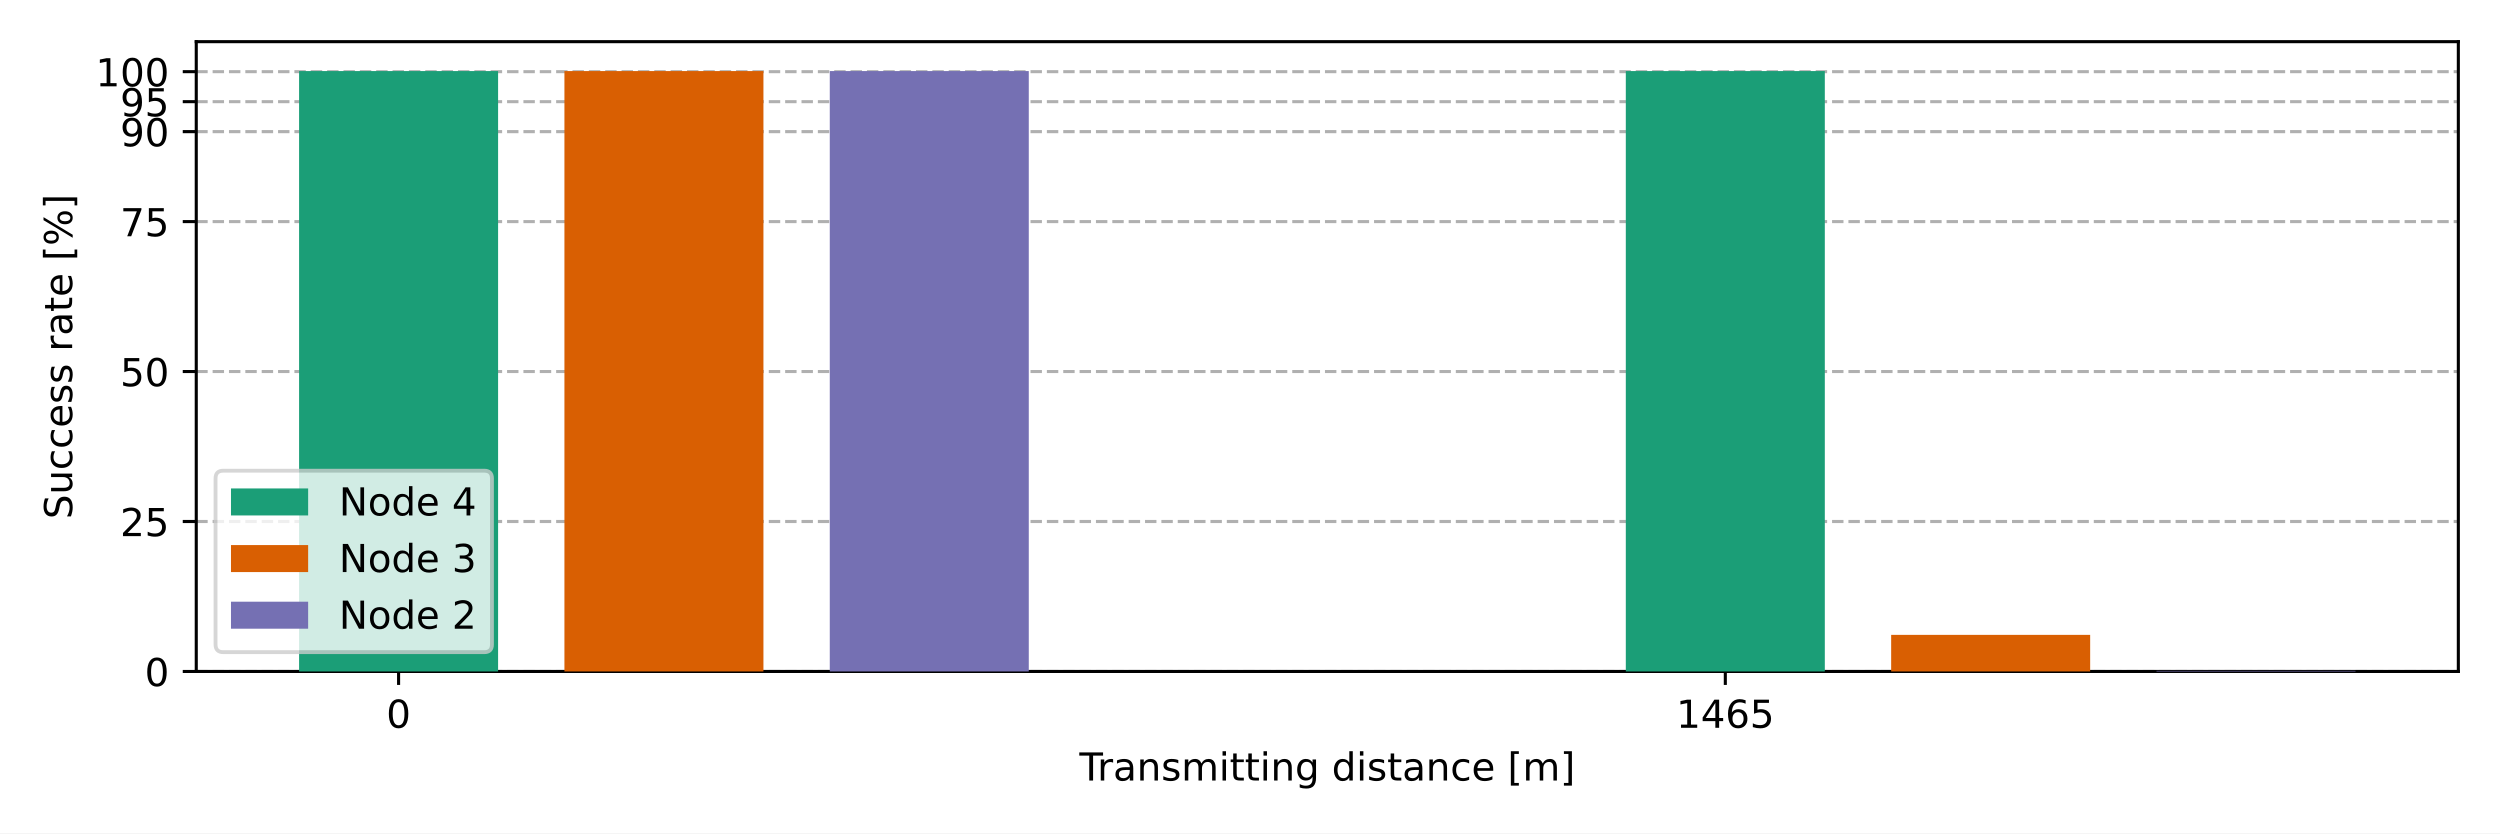
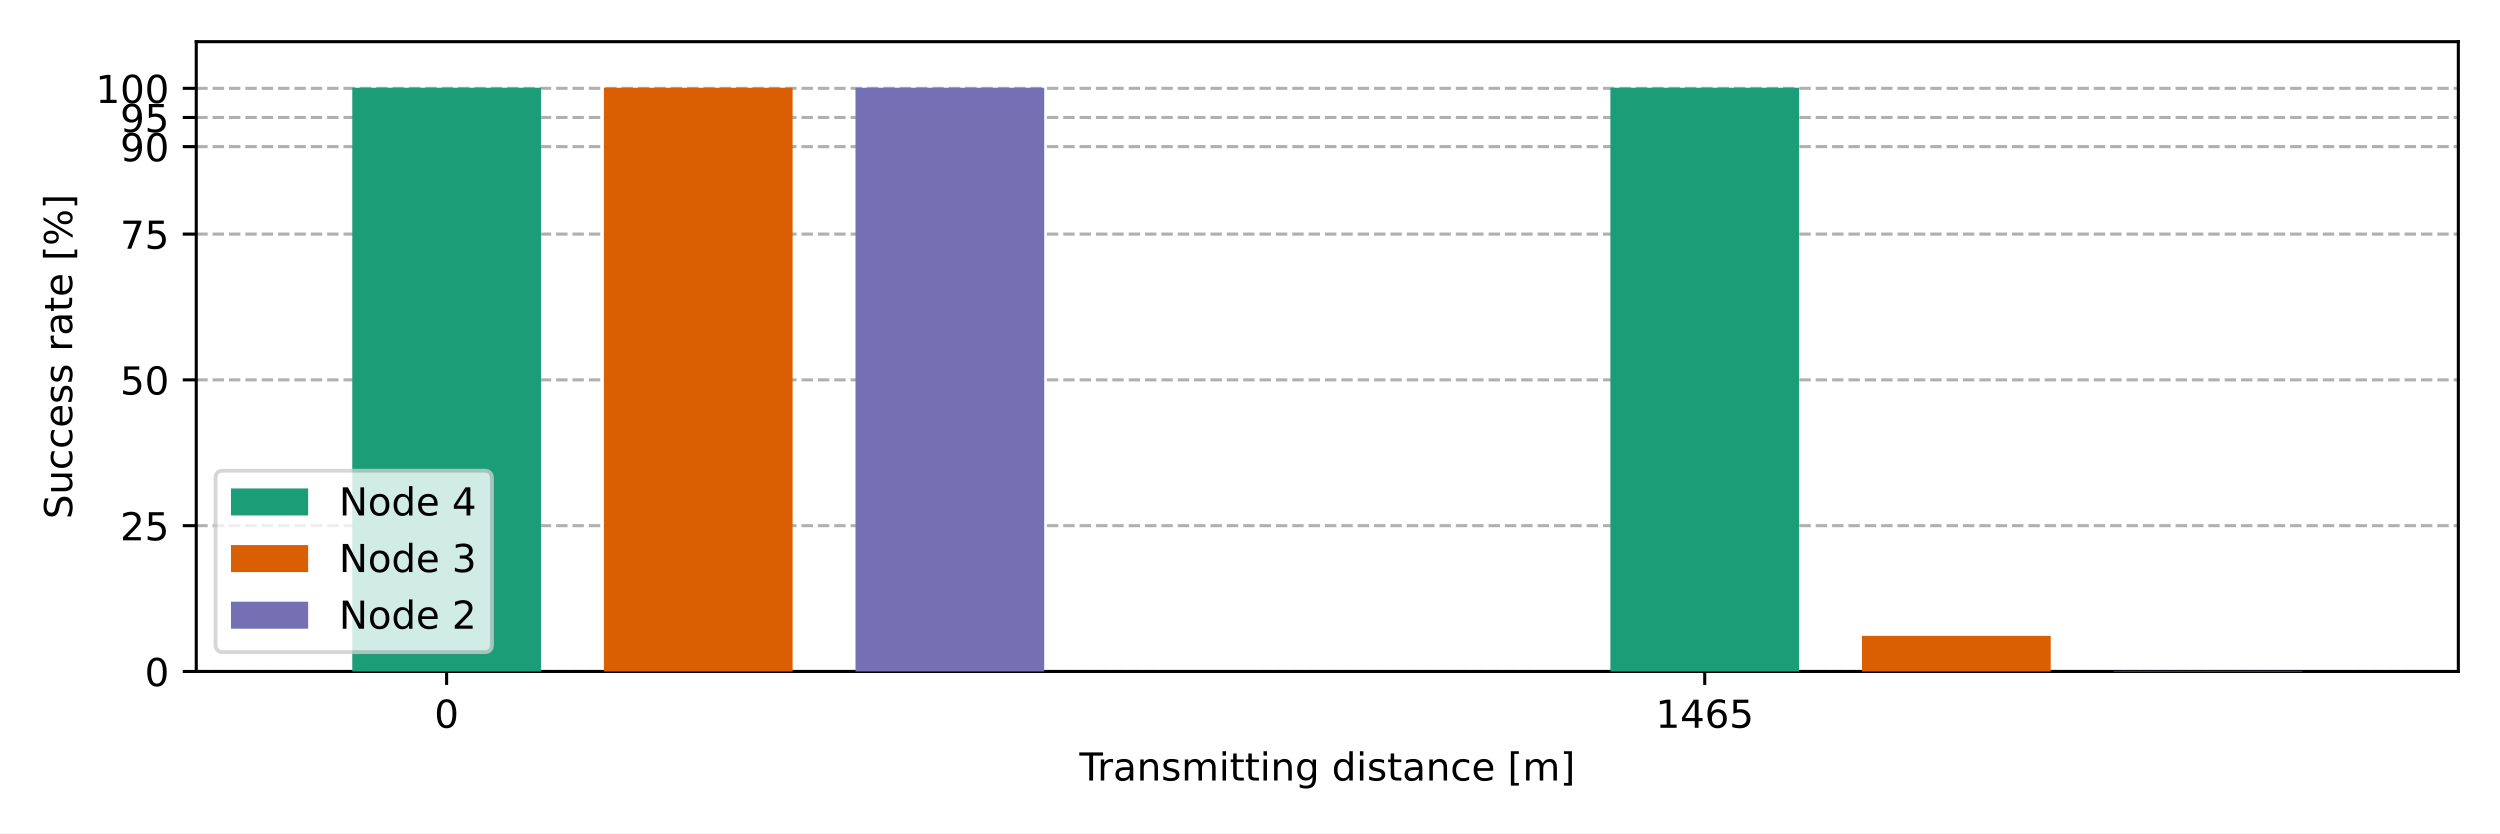
<svg xmlns="http://www.w3.org/2000/svg" xmlns:xlink="http://www.w3.org/1999/xlink" width="648pt" height="216pt" viewBox="0 0 648 216" version="1.1">
  <defs>
    <style type="text/css">*{stroke-linejoin: round; stroke-linecap: butt}</style>
  </defs>
  <g id="figure_1">
    <g id="patch_1">
      <path d="M 0 216  L 648 216  L 648 0  L 0 0  z " style="fill: #ffffff" />
    </g>
    <g id="axes_1">
      <g id="patch_2">
        <path d="M 50.87 174.04  L 637.2 174.04  L 637.2 10.8  L 50.87 10.8  z " style="fill: #ffffff" />
      </g>
      <g id="matplotlib.axis_1">
        <g id="xtick_1">
          <g id="line2d_1">
            <defs>
-               <path id="m9a0ae22b8a" d="M 0 0  L 0 3.5  " style="stroke: #000000; stroke-width: 0.8" />
-             </defs>
-             <g>
-               <use xlink:href="#m9a0ae22b8a" x="103.313" y="174.04" style="stroke: #000000; stroke-width: 0.8" />
+               <path id="m773a151380" d="M 0 0  L 0 3.5  " style="stroke: #000000; stroke-width: 0.8" />
+             </defs>
+             <g>
+               <use xlink:href="#m773a151380" x="115.764" y="174.04" style="stroke: #000000; stroke-width: 0.8" />
            </g>
          </g>
          <g id="text_1">
-             <g transform="translate(100.1318 188.6384) scale(0.1 -0.1)">
+             <g transform="translate(112.5829 188.6384) scale(0.1 -0.1)">
              <defs>
                <path id="DejaVuSans-30" d="M 2034 4250  Q 1547 4250 1301 3770  Q 1056 3291 1056 2328  Q 1056 1369 1301 889  Q 1547 409 2034 409  Q 2525 409 2770 889  Q 3016 1369 3016 2328  Q 3016 3291 2770 3770  Q 2525 4250 2034 4250  z M 2034 4750  Q 2819 4750 3233 4129  Q 3647 3509 3647 2328  Q 3647 1150 3233 529  Q 2819 -91 2034 -91  Q 1250 -91 836 529  Q 422 1150 422 2328  Q 422 3509 836 4129  Q 1250 4750 2034 4750  z " transform="scale(0.015625)" />
              </defs>
              <use xlink:href="#DejaVuSans-30" />
            </g>
          </g>
        </g>
        <g id="xtick_2">
          <g id="line2d_2">
            <g>
-               <use xlink:href="#m9a0ae22b8a" x="447.202" y="174.04" style="stroke: #000000; stroke-width: 0.8" />
+               <use xlink:href="#m773a151380" x="441.865" y="174.04" style="stroke: #000000; stroke-width: 0.8" />
            </g>
          </g>
          <g id="text_2">
-             <g transform="translate(434.4766 188.6384) scale(0.1 -0.1)">
+             <g transform="translate(429.1404 188.6384) scale(0.1 -0.1)">
              <defs>
                <path id="DejaVuSans-31" d="M 794 531  L 1825 531  L 1825 4091  L 703 3866  L 703 4441  L 1819 4666  L 2450 4666  L 2450 531  L 3481 531  L 3481 0  L 794 0  L 794 531  z " transform="scale(0.015625)" />
                <path id="DejaVuSans-34" d="M 2419 4116  L 825 1625  L 2419 1625  L 2419 4116  z M 2253 4666  L 3047 4666  L 3047 1625  L 3713 1625  L 3713 1100  L 3047 1100  L 3047 0  L 2419 0  L 2419 1100  L 313 1100  L 313 1709  L 2253 4666  z " transform="scale(0.015625)" />
                <path id="DejaVuSans-36" d="M 2113 2584  Q 1688 2584 1439 2293  Q 1191 2003 1191 1497  Q 1191 994 1439 701  Q 1688 409 2113 409  Q 2538 409 2786 701  Q 3034 994 3034 1497  Q 3034 2003 2786 2293  Q 2538 2584 2113 2584  z M 3366 4563  L 3366 3988  Q 3128 4100 2886 4159  Q 2644 4219 2406 4219  Q 1781 4219 1451 3797  Q 1122 3375 1075 2522  Q 1259 2794 1537 2939  Q 1816 3084 2150 3084  Q 2853 3084 3261 2657  Q 3669 2231 3669 1497  Q 3669 778 3244 343  Q 2819 -91 2113 -91  Q 1303 -91 875 529  Q 447 1150 447 2328  Q 447 3434 972 4092  Q 1497 4750 2381 4750  Q 2619 4750 2861 4703  Q 3103 4656 3366 4563  z " transform="scale(0.015625)" />
                <path id="DejaVuSans-35" d="M 691 4666  L 3169 4666  L 3169 4134  L 1269 4134  L 1269 2991  Q 1406 3038 1543 3061  Q 1681 3084 1819 3084  Q 2600 3084 3056 2656  Q 3513 2228 3513 1497  Q 3513 744 3044 326  Q 2575 -91 1722 -91  Q 1428 -91 1123 -41  Q 819 9 494 109  L 494 744  Q 775 591 1075 516  Q 1375 441 1709 441  Q 2250 441 2565 725  Q 2881 1009 2881 1497  Q 2881 1984 2565 2268  Q 2250 2553 1709 2553  Q 1456 2553 1204 2497  Q 953 2441 691 2322  L 691 4666  z " transform="scale(0.015625)" />
              </defs>
              <use xlink:href="#DejaVuSans-31" />
              <use xlink:href="#DejaVuSans-34" x="63.623" />
              <use xlink:href="#DejaVuSans-36" x="127.246" />
              <use xlink:href="#DejaVuSans-35" x="190.869" />
            </g>
          </g>
        </g>
        <g id="text_3">
          <g transform="translate(279.7772 202.3166) scale(0.1 -0.1)">
            <defs>
              <path id="DejaVuSans-54" d="M -19 4666  L 3928 4666  L 3928 4134  L 2272 4134  L 2272 0  L 1638 0  L 1638 4134  L -19 4134  L -19 4666  z " transform="scale(0.015625)" />
              <path id="DejaVuSans-72" d="M 2631 2963  Q 2534 3019 2420 3045  Q 2306 3072 2169 3072  Q 1681 3072 1420 2755  Q 1159 2438 1159 1844  L 1159 0  L 581 0  L 581 3500  L 1159 3500  L 1159 2956  Q 1341 3275 1631 3429  Q 1922 3584 2338 3584  Q 2397 3584 2469 3576  Q 2541 3569 2628 3553  L 2631 2963  z " transform="scale(0.015625)" />
              <path id="DejaVuSans-61" d="M 2194 1759  Q 1497 1759 1228 1600  Q 959 1441 959 1056  Q 959 750 1161 570  Q 1363 391 1709 391  Q 2188 391 2477 730  Q 2766 1069 2766 1631  L 2766 1759  L 2194 1759  z M 3341 1997  L 3341 0  L 2766 0  L 2766 531  Q 2569 213 2275 61  Q 1981 -91 1556 -91  Q 1019 -91 701 211  Q 384 513 384 1019  Q 384 1609 779 1909  Q 1175 2209 1959 2209  L 2766 2209  L 2766 2266  Q 2766 2663 2505 2880  Q 2244 3097 1772 3097  Q 1472 3097 1187 3025  Q 903 2953 641 2809  L 641 3341  Q 956 3463 1253 3523  Q 1550 3584 1831 3584  Q 2591 3584 2966 3190  Q 3341 2797 3341 1997  z " transform="scale(0.015625)" />
              <path id="DejaVuSans-6e" d="M 3513 2113  L 3513 0  L 2938 0  L 2938 2094  Q 2938 2591 2744 2837  Q 2550 3084 2163 3084  Q 1697 3084 1428 2787  Q 1159 2491 1159 1978  L 1159 0  L 581 0  L 581 3500  L 1159 3500  L 1159 2956  Q 1366 3272 1645 3428  Q 1925 3584 2291 3584  Q 2894 3584 3203 3211  Q 3513 2838 3513 2113  z " transform="scale(0.015625)" />
              <path id="DejaVuSans-73" d="M 2834 3397  L 2834 2853  Q 2591 2978 2328 3040  Q 2066 3103 1784 3103  Q 1356 3103 1142 2972  Q 928 2841 928 2578  Q 928 2378 1081 2264  Q 1234 2150 1697 2047  L 1894 2003  Q 2506 1872 2764 1633  Q 3022 1394 3022 966  Q 3022 478 2636 193  Q 2250 -91 1575 -91  Q 1294 -91 989 -36  Q 684 19 347 128  L 347 722  Q 666 556 975 473  Q 1284 391 1588 391  Q 1994 391 2212 530  Q 2431 669 2431 922  Q 2431 1156 2273 1281  Q 2116 1406 1581 1522  L 1381 1569  Q 847 1681 609 1914  Q 372 2147 372 2553  Q 372 3047 722 3315  Q 1072 3584 1716 3584  Q 2034 3584 2315 3537  Q 2597 3491 2834 3397  z " transform="scale(0.015625)" />
              <path id="DejaVuSans-6d" d="M 3328 2828  Q 3544 3216 3844 3400  Q 4144 3584 4550 3584  Q 5097 3584 5394 3201  Q 5691 2819 5691 2113  L 5691 0  L 5113 0  L 5113 2094  Q 5113 2597 4934 2840  Q 4756 3084 4391 3084  Q 3944 3084 3684 2787  Q 3425 2491 3425 1978  L 3425 0  L 2847 0  L 2847 2094  Q 2847 2600 2669 2842  Q 2491 3084 2119 3084  Q 1678 3084 1418 2786  Q 1159 2488 1159 1978  L 1159 0  L 581 0  L 581 3500  L 1159 3500  L 1159 2956  Q 1356 3278 1631 3431  Q 1906 3584 2284 3584  Q 2666 3584 2933 3390  Q 3200 3197 3328 2828  z " transform="scale(0.015625)" />
              <path id="DejaVuSans-69" d="M 603 3500  L 1178 3500  L 1178 0  L 603 0  L 603 3500  z M 603 4863  L 1178 4863  L 1178 4134  L 603 4134  L 603 4863  z " transform="scale(0.015625)" />
              <path id="DejaVuSans-74" d="M 1172 4494  L 1172 3500  L 2356 3500  L 2356 3053  L 1172 3053  L 1172 1153  Q 1172 725 1289 603  Q 1406 481 1766 481  L 2356 481  L 2356 0  L 1766 0  Q 1100 0 847 248  Q 594 497 594 1153  L 594 3053  L 172 3053  L 172 3500  L 594 3500  L 594 4494  L 1172 4494  z " transform="scale(0.015625)" />
              <path id="DejaVuSans-67" d="M 2906 1791  Q 2906 2416 2648 2759  Q 2391 3103 1925 3103  Q 1463 3103 1205 2759  Q 947 2416 947 1791  Q 947 1169 1205 825  Q 1463 481 1925 481  Q 2391 481 2648 825  Q 2906 1169 2906 1791  z M 3481 434  Q 3481 -459 3084 -895  Q 2688 -1331 1869 -1331  Q 1566 -1331 1297 -1286  Q 1028 -1241 775 -1147  L 775 -588  Q 1028 -725 1275 -790  Q 1522 -856 1778 -856  Q 2344 -856 2625 -561  Q 2906 -266 2906 331  L 2906 616  Q 2728 306 2450 153  Q 2172 0 1784 0  Q 1141 0 747 490  Q 353 981 353 1791  Q 353 2603 747 3093  Q 1141 3584 1784 3584  Q 2172 3584 2450 3431  Q 2728 3278 2906 2969  L 2906 3500  L 3481 3500  L 3481 434  z " transform="scale(0.015625)" />
              <path id="DejaVuSans-20" transform="scale(0.015625)" />
              <path id="DejaVuSans-64" d="M 2906 2969  L 2906 4863  L 3481 4863  L 3481 0  L 2906 0  L 2906 525  Q 2725 213 2448 61  Q 2172 -91 1784 -91  Q 1150 -91 751 415  Q 353 922 353 1747  Q 353 2572 751 3078  Q 1150 3584 1784 3584  Q 2172 3584 2448 3432  Q 2725 3281 2906 2969  z M 947 1747  Q 947 1113 1208 752  Q 1469 391 1925 391  Q 2381 391 2643 752  Q 2906 1113 2906 1747  Q 2906 2381 2643 2742  Q 2381 3103 1925 3103  Q 1469 3103 1208 2742  Q 947 2381 947 1747  z " transform="scale(0.015625)" />
              <path id="DejaVuSans-63" d="M 3122 3366  L 3122 2828  Q 2878 2963 2633 3030  Q 2388 3097 2138 3097  Q 1578 3097 1268 2742  Q 959 2388 959 1747  Q 959 1106 1268 751  Q 1578 397 2138 397  Q 2388 397 2633 464  Q 2878 531 3122 666  L 3122 134  Q 2881 22 2623 -34  Q 2366 -91 2075 -91  Q 1284 -91 818 406  Q 353 903 353 1747  Q 353 2603 823 3093  Q 1294 3584 2113 3584  Q 2378 3584 2631 3529  Q 2884 3475 3122 3366  z " transform="scale(0.015625)" />
              <path id="DejaVuSans-65" d="M 3597 1894  L 3597 1613  L 953 1613  Q 991 1019 1311 708  Q 1631 397 2203 397  Q 2534 397 2845 478  Q 3156 559 3463 722  L 3463 178  Q 3153 47 2828 -22  Q 2503 -91 2169 -91  Q 1331 -91 842 396  Q 353 884 353 1716  Q 353 2575 817 3079  Q 1281 3584 2069 3584  Q 2775 3584 3186 3129  Q 3597 2675 3597 1894  z M 3022 2063  Q 3016 2534 2758 2815  Q 2500 3097 2075 3097  Q 1594 3097 1305 2825  Q 1016 2553 972 2059  L 3022 2063  z " transform="scale(0.015625)" />
              <path id="DejaVuSans-5b" d="M 550 4863  L 1875 4863  L 1875 4416  L 1125 4416  L 1125 -397  L 1875 -397  L 1875 -844  L 550 -844  L 550 4863  z " transform="scale(0.015625)" />
              <path id="DejaVuSans-5d" d="M 1947 4863  L 1947 -844  L 622 -844  L 622 -397  L 1369 -397  L 1369 4416  L 622 4416  L 622 4863  L 1947 4863  z " transform="scale(0.015625)" />
            </defs>
            <use xlink:href="#DejaVuSans-54" />
            <use xlink:href="#DejaVuSans-72" x="46.334" />
            <use xlink:href="#DejaVuSans-61" x="87.447" />
            <use xlink:href="#DejaVuSans-6e" x="148.727" />
            <use xlink:href="#DejaVuSans-73" x="212.105" />
            <use xlink:href="#DejaVuSans-6d" x="264.205" />
            <use xlink:href="#DejaVuSans-69" x="361.617" />
            <use xlink:href="#DejaVuSans-74" x="389.4" />
            <use xlink:href="#DejaVuSans-74" x="428.609" />
            <use xlink:href="#DejaVuSans-69" x="467.818" />
            <use xlink:href="#DejaVuSans-6e" x="495.602" />
            <use xlink:href="#DejaVuSans-67" x="558.98" />
            <use xlink:href="#DejaVuSans-20" x="622.457" />
            <use xlink:href="#DejaVuSans-64" x="654.244" />
            <use xlink:href="#DejaVuSans-69" x="717.721" />
            <use xlink:href="#DejaVuSans-73" x="745.504" />
            <use xlink:href="#DejaVuSans-74" x="797.604" />
            <use xlink:href="#DejaVuSans-61" x="836.812" />
            <use xlink:href="#DejaVuSans-6e" x="898.092" />
            <use xlink:href="#DejaVuSans-63" x="961.471" />
            <use xlink:href="#DejaVuSans-65" x="1016.451" />
            <use xlink:href="#DejaVuSans-20" x="1077.975" />
            <use xlink:href="#DejaVuSans-5b" x="1109.762" />
            <use xlink:href="#DejaVuSans-6d" x="1148.775" />
            <use xlink:href="#DejaVuSans-5d" x="1246.188" />
          </g>
        </g>
      </g>
      <g id="matplotlib.axis_2">
        <g id="ytick_1">
          <g id="line2d_3">
-             <path d="M 50.87 174.04  L 637.2 174.04  " clip-path="url(#p7079a8a3b7)" style="fill: none; stroke-dasharray: 2.96,1.28; stroke-dashoffset: 0; stroke: #b0b0b0; stroke-width: 0.8" />
+             <path d="M 50.87 174.04  L 637.2 174.04  " clip-path="url(#pb025f1bb20)" style="fill: none; stroke-dasharray: 2.96,1.28; stroke-dashoffset: 0; stroke: #b0b0b0; stroke-width: 0.8" />
          </g>
          <g id="line2d_4">
            <defs>
-               <path id="m42f7cecce4" d="M 0 0  L -3.5 0  " style="stroke: #000000; stroke-width: 0.8" />
-             </defs>
-             <g>
-               <use xlink:href="#m42f7cecce4" x="50.87" y="174.04" style="stroke: #000000; stroke-width: 0.8" />
+               <path id="m110f4c6283" d="M 0 0  L -3.5 0  " style="stroke: #000000; stroke-width: 0.8" />
+             </defs>
+             <g>
+               <use xlink:href="#m110f4c6283" x="50.87" y="174.04" style="stroke: #000000; stroke-width: 0.8" />
            </g>
          </g>
          <g id="text_4">
            <g transform="translate(37.5075 177.8392) scale(0.1 -0.1)">
              <use xlink:href="#DejaVuSans-30" />
            </g>
          </g>
        </g>
        <g id="ytick_2">
          <g id="line2d_5">
-             <path d="M 50.87 135.173  L 637.2 135.173  " clip-path="url(#p7079a8a3b7)" style="fill: none; stroke-dasharray: 2.96,1.28; stroke-dashoffset: 0; stroke: #b0b0b0; stroke-width: 0.8" />
+             <path d="M 50.87 136.253  L 637.2 136.253  " clip-path="url(#pb025f1bb20)" style="fill: none; stroke-dasharray: 2.96,1.28; stroke-dashoffset: 0; stroke: #b0b0b0; stroke-width: 0.8" />
          </g>
          <g id="line2d_6">
            <g>
-               <use xlink:href="#m42f7cecce4" x="50.87" y="135.173" style="stroke: #000000; stroke-width: 0.8" />
+               <use xlink:href="#m110f4c6283" x="50.87" y="136.253" style="stroke: #000000; stroke-width: 0.8" />
            </g>
          </g>
          <g id="text_5">
-             <g transform="translate(31.145 138.9726) scale(0.1 -0.1)">
+             <g transform="translate(31.145 140.0522) scale(0.1 -0.1)">
              <defs>
                <path id="DejaVuSans-32" d="M 1228 531  L 3431 531  L 3431 0  L 469 0  L 469 531  Q 828 903 1448 1529  Q 2069 2156 2228 2338  Q 2531 2678 2651 2914  Q 2772 3150 2772 3378  Q 2772 3750 2511 3984  Q 2250 4219 1831 4219  Q 1534 4219 1204 4116  Q 875 4013 500 3803  L 500 4441  Q 881 4594 1212 4672  Q 1544 4750 1819 4750  Q 2544 4750 2975 4387  Q 3406 4025 3406 3419  Q 3406 3131 3298 2873  Q 3191 2616 2906 2266  Q 2828 2175 2409 1742  Q 1991 1309 1228 531  z " transform="scale(0.015625)" />
              </defs>
              <use xlink:href="#DejaVuSans-32" />
              <use xlink:href="#DejaVuSans-35" x="63.623" />
            </g>
          </g>
        </g>
        <g id="ytick_3">
          <g id="line2d_7">
-             <path d="M 50.87 96.307  L 637.2 96.307  " clip-path="url(#p7079a8a3b7)" style="fill: none; stroke-dasharray: 2.96,1.28; stroke-dashoffset: 0; stroke: #b0b0b0; stroke-width: 0.8" />
+             <path d="M 50.87 98.466  L 637.2 98.466  " clip-path="url(#pb025f1bb20)" style="fill: none; stroke-dasharray: 2.96,1.28; stroke-dashoffset: 0; stroke: #b0b0b0; stroke-width: 0.8" />
          </g>
          <g id="line2d_8">
            <g>
-               <use xlink:href="#m42f7cecce4" x="50.87" y="96.307" style="stroke: #000000; stroke-width: 0.8" />
+               <use xlink:href="#m110f4c6283" x="50.87" y="98.466" style="stroke: #000000; stroke-width: 0.8" />
            </g>
          </g>
          <g id="text_6">
-             <g transform="translate(31.145 100.1059) scale(0.1 -0.1)">
+             <g transform="translate(31.145 102.2651) scale(0.1 -0.1)">
              <use xlink:href="#DejaVuSans-35" />
              <use xlink:href="#DejaVuSans-30" x="63.623" />
            </g>
          </g>
        </g>
        <g id="ytick_4">
          <g id="line2d_9">
-             <path d="M 50.87 57.44  L 637.2 57.44  " clip-path="url(#p7079a8a3b7)" style="fill: none; stroke-dasharray: 2.96,1.28; stroke-dashoffset: 0; stroke: #b0b0b0; stroke-width: 0.8" />
+             <path d="M 50.87 60.679  L 637.2 60.679  " clip-path="url(#pb025f1bb20)" style="fill: none; stroke-dasharray: 2.96,1.28; stroke-dashoffset: 0; stroke: #b0b0b0; stroke-width: 0.8" />
          </g>
          <g id="line2d_10">
            <g>
-               <use xlink:href="#m42f7cecce4" x="50.87" y="57.44" style="stroke: #000000; stroke-width: 0.8" />
+               <use xlink:href="#m110f4c6283" x="50.87" y="60.679" style="stroke: #000000; stroke-width: 0.8" />
            </g>
          </g>
          <g id="text_7">
-             <g transform="translate(31.145 61.23922) scale(0.1 -0.1)">
+             <g transform="translate(31.145 64.47811) scale(0.1 -0.1)">
              <defs>
                <path id="DejaVuSans-37" d="M 525 4666  L 3525 4666  L 3525 4397  L 1831 0  L 1172 0  L 2766 4134  L 525 4134  L 525 4666  z " transform="scale(0.015625)" />
              </defs>
              <use xlink:href="#DejaVuSans-37" />
              <use xlink:href="#DejaVuSans-35" x="63.623" />
            </g>
          </g>
        </g>
        <g id="ytick_5">
          <g id="line2d_11">
-             <path d="M 50.87 34.12  L 637.2 34.12  " clip-path="url(#p7079a8a3b7)" style="fill: none; stroke-dasharray: 2.96,1.28; stroke-dashoffset: 0; stroke: #b0b0b0; stroke-width: 0.8" />
+             <path d="M 50.87 38.007  L 637.2 38.007  " clip-path="url(#pb025f1bb20)" style="fill: none; stroke-dasharray: 2.96,1.28; stroke-dashoffset: 0; stroke: #b0b0b0; stroke-width: 0.8" />
          </g>
          <g id="line2d_12">
            <g>
-               <use xlink:href="#m42f7cecce4" x="50.87" y="34.12" style="stroke: #000000; stroke-width: 0.8" />
+               <use xlink:href="#m110f4c6283" x="50.87" y="38.007" style="stroke: #000000; stroke-width: 0.8" />
            </g>
          </g>
          <g id="text_8">
-             <g transform="translate(31.145 37.91922) scale(0.1 -0.1)">
+             <g transform="translate(31.145 41.80589) scale(0.1 -0.1)">
              <defs>
                <path id="DejaVuSans-39" d="M 703 97  L 703 672  Q 941 559 1184 500  Q 1428 441 1663 441  Q 2288 441 2617 861  Q 2947 1281 2994 2138  Q 2813 1869 2534 1725  Q 2256 1581 1919 1581  Q 1219 1581 811 2004  Q 403 2428 403 3163  Q 403 3881 828 4315  Q 1253 4750 1959 4750  Q 2769 4750 3195 4129  Q 3622 3509 3622 2328  Q 3622 1225 3098 567  Q 2575 -91 1691 -91  Q 1453 -91 1209 -44  Q 966 3 703 97  z M 1959 2075  Q 2384 2075 2632 2365  Q 2881 2656 2881 3163  Q 2881 3666 2632 3958  Q 2384 4250 1959 4250  Q 1534 4250 1286 3958  Q 1038 3666 1038 3163  Q 1038 2656 1286 2365  Q 1534 2075 1959 2075  z " transform="scale(0.015625)" />
              </defs>
              <use xlink:href="#DejaVuSans-39" />
              <use xlink:href="#DejaVuSans-30" x="63.623" />
            </g>
          </g>
        </g>
        <g id="ytick_6">
          <g id="line2d_13">
-             <path d="M 50.87 26.347  L 637.2 26.347  " clip-path="url(#p7079a8a3b7)" style="fill: none; stroke-dasharray: 2.96,1.28; stroke-dashoffset: 0; stroke: #b0b0b0; stroke-width: 0.8" />
+             <path d="M 50.87 30.449  L 637.2 30.449  " clip-path="url(#pb025f1bb20)" style="fill: none; stroke-dasharray: 2.96,1.28; stroke-dashoffset: 0; stroke: #b0b0b0; stroke-width: 0.8" />
          </g>
          <g id="line2d_14">
            <g>
-               <use xlink:href="#m42f7cecce4" x="50.87" y="26.347" style="stroke: #000000; stroke-width: 0.8" />
+               <use xlink:href="#m110f4c6283" x="50.87" y="30.449" style="stroke: #000000; stroke-width: 0.8" />
            </g>
          </g>
          <g id="text_9">
-             <g transform="translate(31.145 30.14588) scale(0.1 -0.1)">
+             <g transform="translate(31.145 34.24848) scale(0.1 -0.1)">
              <use xlink:href="#DejaVuSans-39" />
              <use xlink:href="#DejaVuSans-35" x="63.623" />
            </g>
          </g>
        </g>
        <g id="ytick_7">
          <g id="line2d_15">
-             <path d="M 50.87 18.573  L 637.2 18.573  " clip-path="url(#p7079a8a3b7)" style="fill: none; stroke-dasharray: 2.96,1.28; stroke-dashoffset: 0; stroke: #b0b0b0; stroke-width: 0.8" />
+             <path d="M 50.87 22.892  L 637.2 22.892  " clip-path="url(#pb025f1bb20)" style="fill: none; stroke-dasharray: 2.96,1.28; stroke-dashoffset: 0; stroke: #b0b0b0; stroke-width: 0.8" />
          </g>
          <g id="line2d_16">
            <g>
-               <use xlink:href="#m42f7cecce4" x="50.87" y="18.573" style="stroke: #000000; stroke-width: 0.8" />
+               <use xlink:href="#m110f4c6283" x="50.87" y="22.892" style="stroke: #000000; stroke-width: 0.8" />
            </g>
          </g>
          <g id="text_10">
-             <g transform="translate(24.7825 22.37255) scale(0.1 -0.1)">
+             <g transform="translate(24.7825 26.69107) scale(0.1 -0.1)">
              <use xlink:href="#DejaVuSans-31" />
              <use xlink:href="#DejaVuSans-30" x="63.623" />
              <use xlink:href="#DejaVuSans-30" x="127.246" />
            </g>
          </g>
        </g>
        <g id="text_11">
          <g transform="translate(18.70281 134.5341) rotate(-90) scale(0.1 -0.1)">
            <defs>
              <path id="DejaVuSans-53" d="M 3425 4513  L 3425 3897  Q 3066 4069 2747 4153  Q 2428 4238 2131 4238  Q 1616 4238 1336 4038  Q 1056 3838 1056 3469  Q 1056 3159 1242 3001  Q 1428 2844 1947 2747  L 2328 2669  Q 3034 2534 3370 2195  Q 3706 1856 3706 1288  Q 3706 609 3251 259  Q 2797 -91 1919 -91  Q 1588 -91 1214 -16  Q 841 59 441 206  L 441 856  Q 825 641 1194 531  Q 1563 422 1919 422  Q 2459 422 2753 634  Q 3047 847 3047 1241  Q 3047 1584 2836 1778  Q 2625 1972 2144 2069  L 1759 2144  Q 1053 2284 737 2584  Q 422 2884 422 3419  Q 422 4038 858 4394  Q 1294 4750 2059 4750  Q 2388 4750 2728 4690  Q 3069 4631 3425 4513  z " transform="scale(0.015625)" />
              <path id="DejaVuSans-75" d="M 544 1381  L 544 3500  L 1119 3500  L 1119 1403  Q 1119 906 1312 657  Q 1506 409 1894 409  Q 2359 409 2629 706  Q 2900 1003 2900 1516  L 2900 3500  L 3475 3500  L 3475 0  L 2900 0  L 2900 538  Q 2691 219 2414 64  Q 2138 -91 1772 -91  Q 1169 -91 856 284  Q 544 659 544 1381  z M 1991 3584  L 1991 3584  z " transform="scale(0.015625)" />
              <path id="DejaVuSans-25" d="M 4653 2053  Q 4381 2053 4226 1822  Q 4072 1591 4072 1178  Q 4072 772 4226 539  Q 4381 306 4653 306  Q 4919 306 5073 539  Q 5228 772 5228 1178  Q 5228 1588 5073 1820  Q 4919 2053 4653 2053  z M 4653 2450  Q 5147 2450 5437 2106  Q 5728 1763 5728 1178  Q 5728 594 5436 251  Q 5144 -91 4653 -91  Q 4153 -91 3862 251  Q 3572 594 3572 1178  Q 3572 1766 3864 2108  Q 4156 2450 4653 2450  z M 1428 4353  Q 1159 4353 1004 4120  Q 850 3888 850 3481  Q 850 3069 1003 2837  Q 1156 2606 1428 2606  Q 1700 2606 1854 2837  Q 2009 3069 2009 3481  Q 2009 3884 1853 4118  Q 1697 4353 1428 4353  z M 4250 4750  L 4750 4750  L 1831 -91  L 1331 -91  L 4250 4750  z M 1428 4750  Q 1922 4750 2215 4408  Q 2509 4066 2509 3481  Q 2509 2891 2217 2550  Q 1925 2209 1428 2209  Q 931 2209 642 2551  Q 353 2894 353 3481  Q 353 4063 643 4406  Q 934 4750 1428 4750  z " transform="scale(0.015625)" />
            </defs>
            <use xlink:href="#DejaVuSans-53" />
            <use xlink:href="#DejaVuSans-75" x="63.477" />
            <use xlink:href="#DejaVuSans-63" x="126.855" />
            <use xlink:href="#DejaVuSans-63" x="181.836" />
            <use xlink:href="#DejaVuSans-65" x="236.816" />
            <use xlink:href="#DejaVuSans-73" x="298.34" />
            <use xlink:href="#DejaVuSans-73" x="350.439" />
            <use xlink:href="#DejaVuSans-20" x="402.539" />
            <use xlink:href="#DejaVuSans-72" x="434.326" />
            <use xlink:href="#DejaVuSans-61" x="475.439" />
            <use xlink:href="#DejaVuSans-74" x="536.719" />
            <use xlink:href="#DejaVuSans-65" x="575.928" />
            <use xlink:href="#DejaVuSans-20" x="637.451" />
            <use xlink:href="#DejaVuSans-5b" x="669.238" />
            <use xlink:href="#DejaVuSans-25" x="708.252" />
            <use xlink:href="#DejaVuSans-5d" x="803.271" />
          </g>
        </g>
      </g>
      <g id="patch_3">
        <path d="M 50.87 174.04  L 50.87 10.8  " style="fill: none; stroke: #000000; stroke-width: 0.8; stroke-linejoin: miter; stroke-linecap: square" />
      </g>
      <g id="patch_4">
        <path d="M 637.2 174.04  L 637.2 10.8  " style="fill: none; stroke: #000000; stroke-width: 0.8; stroke-linejoin: miter; stroke-linecap: square" />
      </g>
      <g id="patch_5">
        <path d="M 50.87 174.04  L 637.2 174.04  " style="fill: none; stroke: #000000; stroke-width: 0.8; stroke-linejoin: miter; stroke-linecap: square" />
      </g>
      <g id="patch_6">
        <path d="M 50.87 10.8  L 637.2 10.8  " style="fill: none; stroke: #000000; stroke-width: 0.8; stroke-linejoin: miter; stroke-linecap: square" />
      </g>
      <g id="patch_7">
-         <path d="M 77.521 174.04  L 129.105 174.04  L 129.105 18.418  L 77.521 18.418  z " clip-path="url(#p7079a8a3b7)" style="fill: #1b9e77" />
+         <path d="M 91.307 174.04  L 140.222 174.04  L 140.222 22.741  L 91.307 22.741  z " clip-path="url(#pb025f1bb20)" style="fill: #1b9e77" />
      </g>
      <g id="patch_8">
-         <path d="M 421.41 174.04  L 472.993 174.04  L 472.993 18.418  L 421.41 18.418  z " clip-path="url(#p7079a8a3b7)" style="fill: #1b9e77" />
+         <path d="M 417.408 174.04  L 466.323 174.04  L 466.323 22.741  L 417.408 22.741  z " clip-path="url(#pb025f1bb20)" style="fill: #1b9e77" />
      </g>
      <g id="patch_9">
-         <path d="M 146.299 174.04  L 197.882 174.04  L 197.882 18.418  L 146.299 18.418  z " clip-path="url(#p7079a8a3b7)" style="fill: #d95f02" />
+         <path d="M 156.527 174.04  L 205.442 174.04  L 205.442 22.741  L 156.527 22.741  z " clip-path="url(#pb025f1bb20)" style="fill: #d95f02" />
      </g>
      <g id="patch_10">
-         <path d="M 490.188 174.04  L 541.771 174.04  L 541.771 164.557  L 490.188 164.557  z " clip-path="url(#p7079a8a3b7)" style="fill: #d95f02" />
+         <path d="M 482.628 174.04  L 531.543 174.04  L 531.543 164.82  L 482.628 164.82  z " clip-path="url(#pb025f1bb20)" style="fill: #d95f02" />
      </g>
      <g id="patch_11">
-         <path d="M 215.077 174.04  L 266.66 174.04  L 266.66 18.418  L 215.077 18.418  z " clip-path="url(#p7079a8a3b7)" style="fill: #7570b3" />
+         <path d="M 221.747 174.04  L 270.662 174.04  L 270.662 22.741  L 221.747 22.741  z " clip-path="url(#pb025f1bb20)" style="fill: #7570b3" />
      </g>
      <g id="patch_12">
-         <path d="M 558.965 174.04  L 610.549 174.04  L 610.549 173.885  L 558.965 173.885  z " clip-path="url(#p7079a8a3b7)" style="fill: #7570b3" />
+         <path d="M 547.848 174.04  L 596.763 174.04  L 596.763 173.889  L 547.848 173.889  z " clip-path="url(#pb025f1bb20)" style="fill: #7570b3" />
      </g>
      <g id="legend_1">
        <g id="patch_13">
          <path d="M 57.87 169.04  L 125.512 169.04  Q 127.512 169.04 127.512 167.04  L 127.512 124.006  Q 127.512 122.006 125.512 122.006  L 57.87 122.006  Q 55.87 122.006 55.87 124.006  L 55.87 167.04  Q 55.87 169.04 57.87 169.04  z " style="fill: #ffffff; opacity: 0.8; stroke: #cccccc; stroke-linejoin: miter" />
        </g>
        <g id="patch_14">
          <path d="M 59.87 133.604  L 79.87 133.604  L 79.87 126.604  L 59.87 126.604  z " style="fill: #1b9e77" />
        </g>
        <g id="text_12">
          <g transform="translate(87.87 133.6041) scale(0.1 -0.1)">
            <defs>
              <path id="DejaVuSans-4e" d="M 628 4666  L 1478 4666  L 3547 763  L 3547 4666  L 4159 4666  L 4159 0  L 3309 0  L 1241 3903  L 1241 0  L 628 0  L 628 4666  z " transform="scale(0.015625)" />
              <path id="DejaVuSans-6f" d="M 1959 3097  Q 1497 3097 1228 2736  Q 959 2375 959 1747  Q 959 1119 1226 758  Q 1494 397 1959 397  Q 2419 397 2687 759  Q 2956 1122 2956 1747  Q 2956 2369 2687 2733  Q 2419 3097 1959 3097  z M 1959 3584  Q 2709 3584 3137 3096  Q 3566 2609 3566 1747  Q 3566 888 3137 398  Q 2709 -91 1959 -91  Q 1206 -91 779 398  Q 353 888 353 1747  Q 353 2609 779 3096  Q 1206 3584 1959 3584  z " transform="scale(0.015625)" />
            </defs>
            <use xlink:href="#DejaVuSans-4e" />
            <use xlink:href="#DejaVuSans-6f" x="74.805" />
            <use xlink:href="#DejaVuSans-64" x="135.986" />
            <use xlink:href="#DejaVuSans-65" x="199.463" />
            <use xlink:href="#DejaVuSans-20" x="260.986" />
            <use xlink:href="#DejaVuSans-34" x="292.773" />
          </g>
        </g>
        <g id="patch_15">
          <path d="M 59.87 148.282  L 79.87 148.282  L 79.87 141.282  L 59.87 141.282  z " style="fill: #d95f02" />
        </g>
        <g id="text_13">
          <g transform="translate(87.87 148.2822) scale(0.1 -0.1)">
            <defs>
              <path id="DejaVuSans-33" d="M 2597 2516  Q 3050 2419 3304 2112  Q 3559 1806 3559 1356  Q 3559 666 3084 287  Q 2609 -91 1734 -91  Q 1441 -91 1130 -33  Q 819 25 488 141  L 488 750  Q 750 597 1062 519  Q 1375 441 1716 441  Q 2309 441 2620 675  Q 2931 909 2931 1356  Q 2931 1769 2642 2001  Q 2353 2234 1838 2234  L 1294 2234  L 1294 2753  L 1863 2753  Q 2328 2753 2575 2939  Q 2822 3125 2822 3475  Q 2822 3834 2567 4026  Q 2313 4219 1838 4219  Q 1578 4219 1281 4162  Q 984 4106 628 3988  L 628 4550  Q 988 4650 1302 4700  Q 1616 4750 1894 4750  Q 2613 4750 3031 4423  Q 3450 4097 3450 3541  Q 3450 3153 3228 2886  Q 3006 2619 2597 2516  z " transform="scale(0.015625)" />
            </defs>
            <use xlink:href="#DejaVuSans-4e" />
            <use xlink:href="#DejaVuSans-6f" x="74.805" />
            <use xlink:href="#DejaVuSans-64" x="135.986" />
            <use xlink:href="#DejaVuSans-65" x="199.463" />
            <use xlink:href="#DejaVuSans-20" x="260.986" />
            <use xlink:href="#DejaVuSans-33" x="292.773" />
          </g>
        </g>
        <g id="patch_16">
          <path d="M 59.87 162.96  L 79.87 162.96  L 79.87 155.96  L 59.87 155.96  z " style="fill: #7570b3" />
        </g>
        <g id="text_14">
          <g transform="translate(87.87 162.9603) scale(0.1 -0.1)">
            <use xlink:href="#DejaVuSans-4e" />
            <use xlink:href="#DejaVuSans-6f" x="74.805" />
            <use xlink:href="#DejaVuSans-64" x="135.986" />
            <use xlink:href="#DejaVuSans-65" x="199.463" />
            <use xlink:href="#DejaVuSans-20" x="260.986" />
            <use xlink:href="#DejaVuSans-32" x="292.773" />
          </g>
        </g>
      </g>
    </g>
  </g>
  <defs>
-     <clipPath id="p7079a8a3b7">
+     <clipPath id="pb025f1bb20">
      <rect x="50.87" y="10.8" width="586.33" height="163.24" />
    </clipPath>
  </defs>
</svg>
